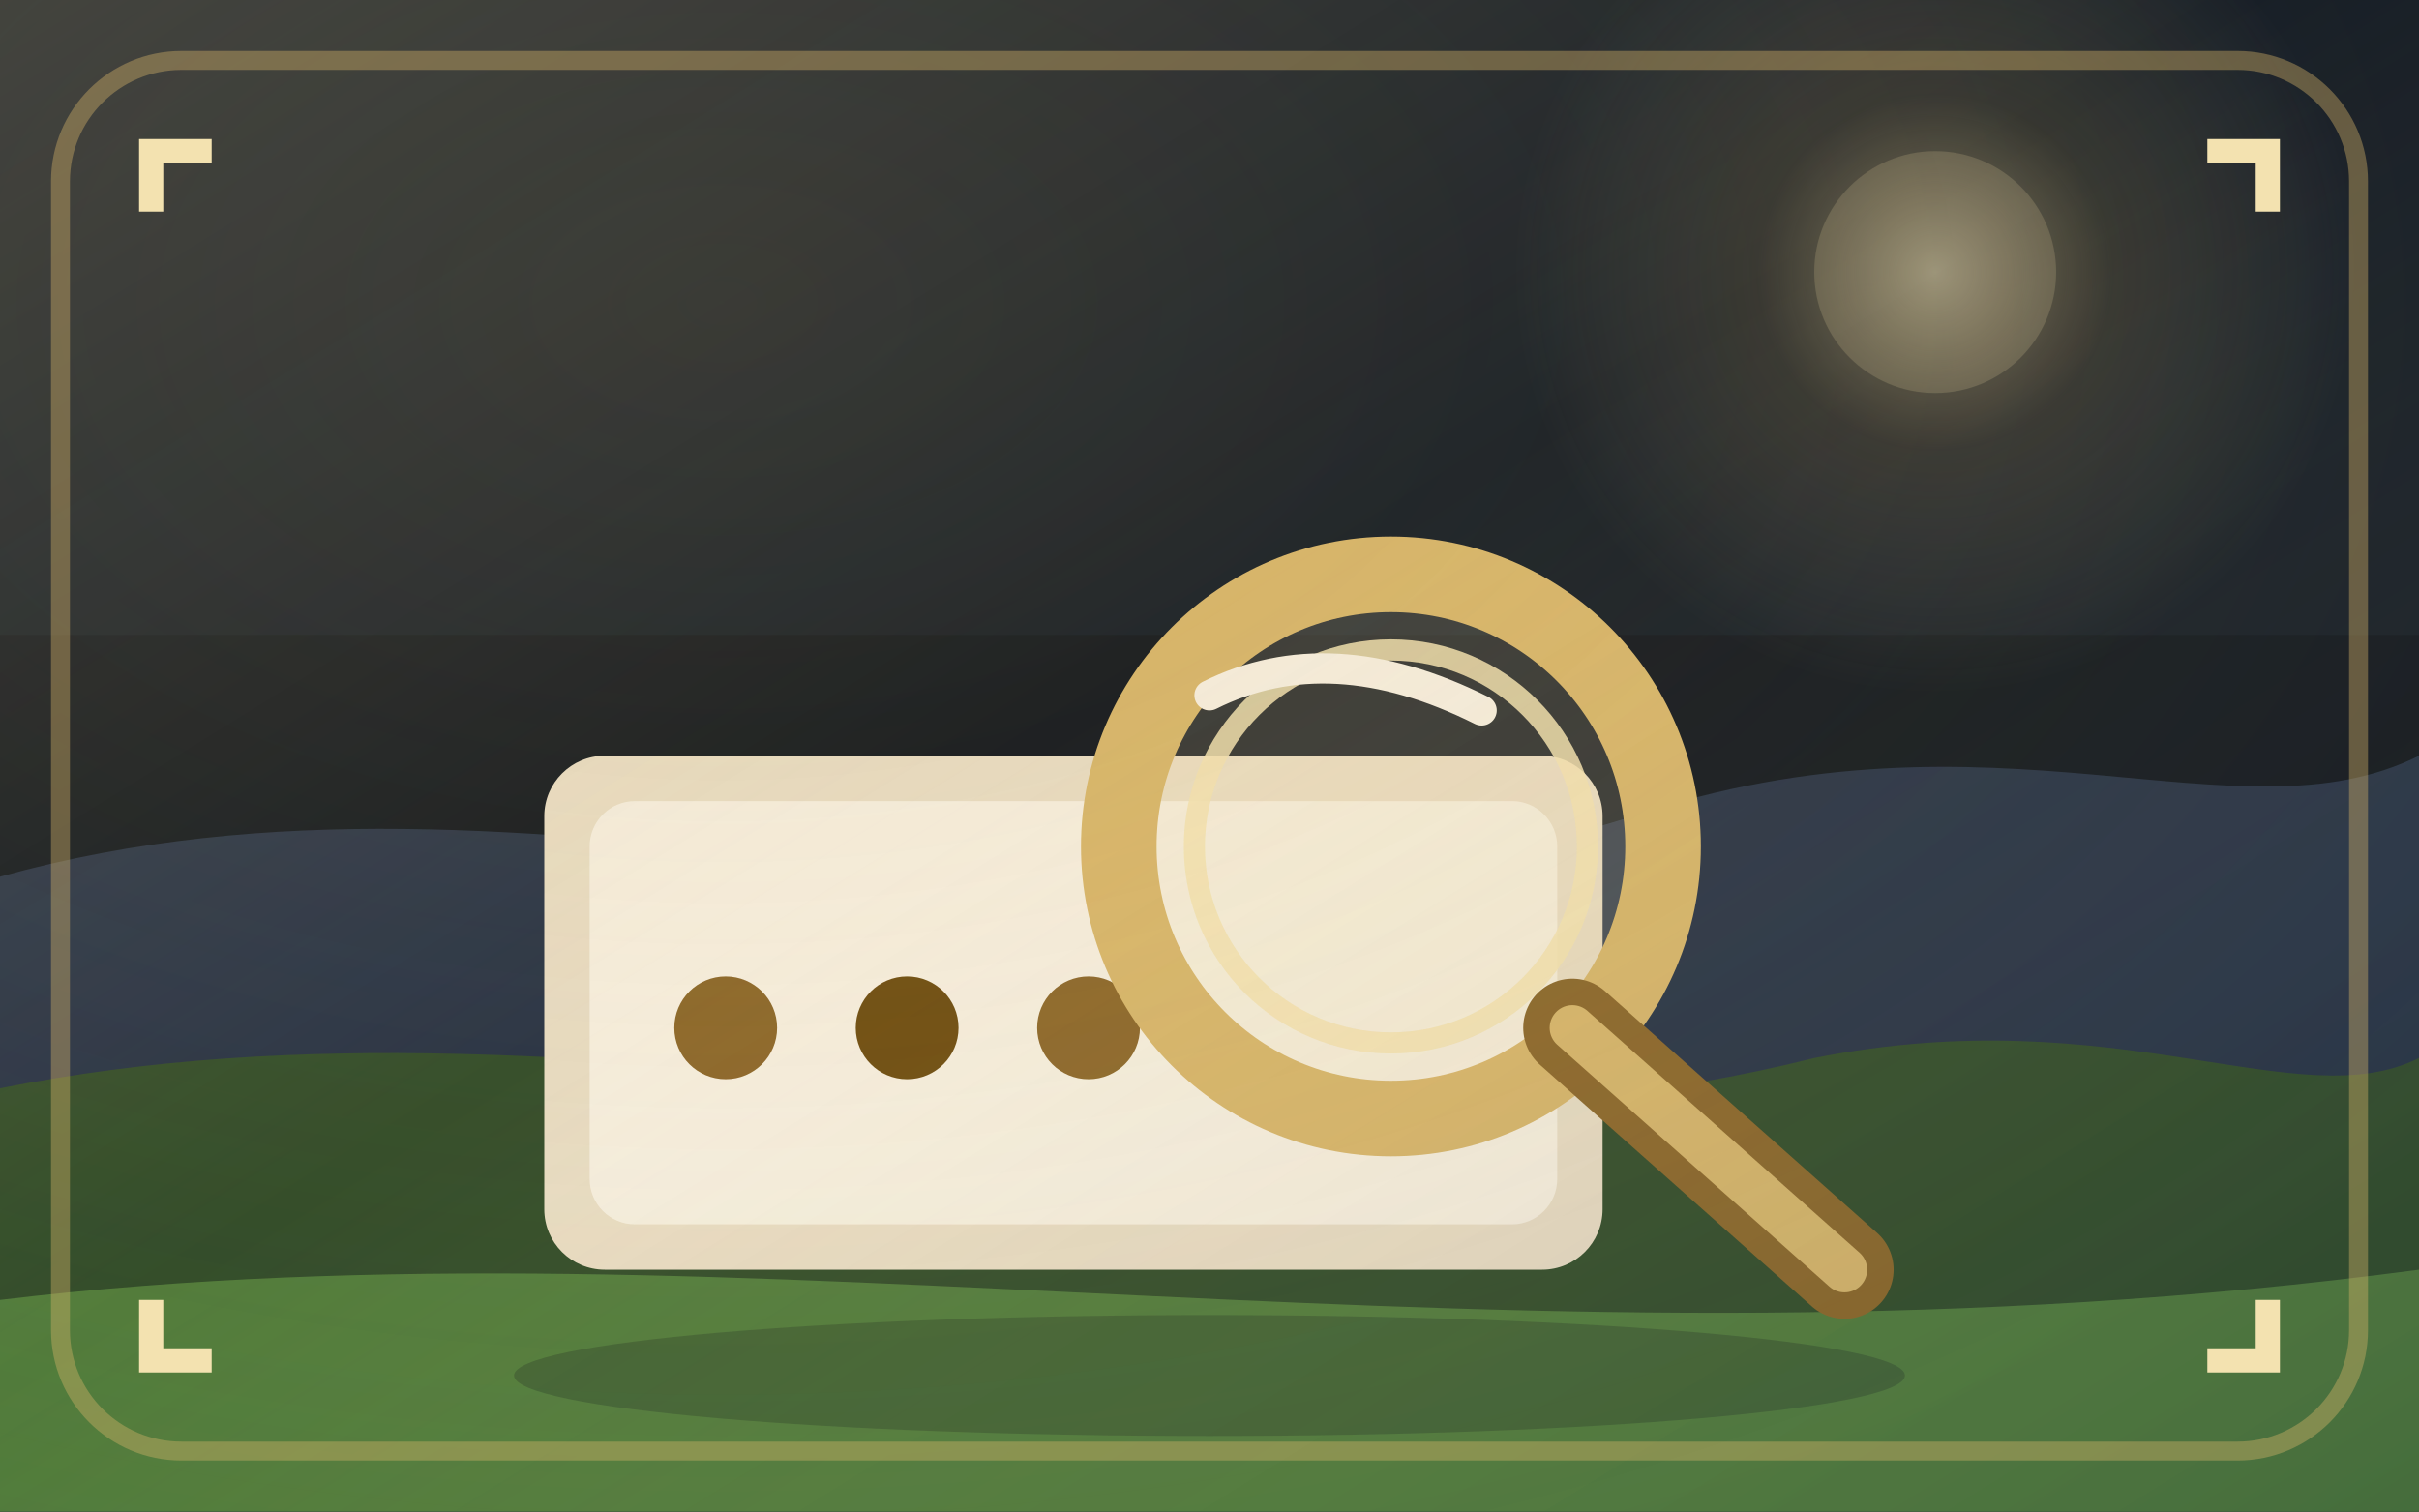
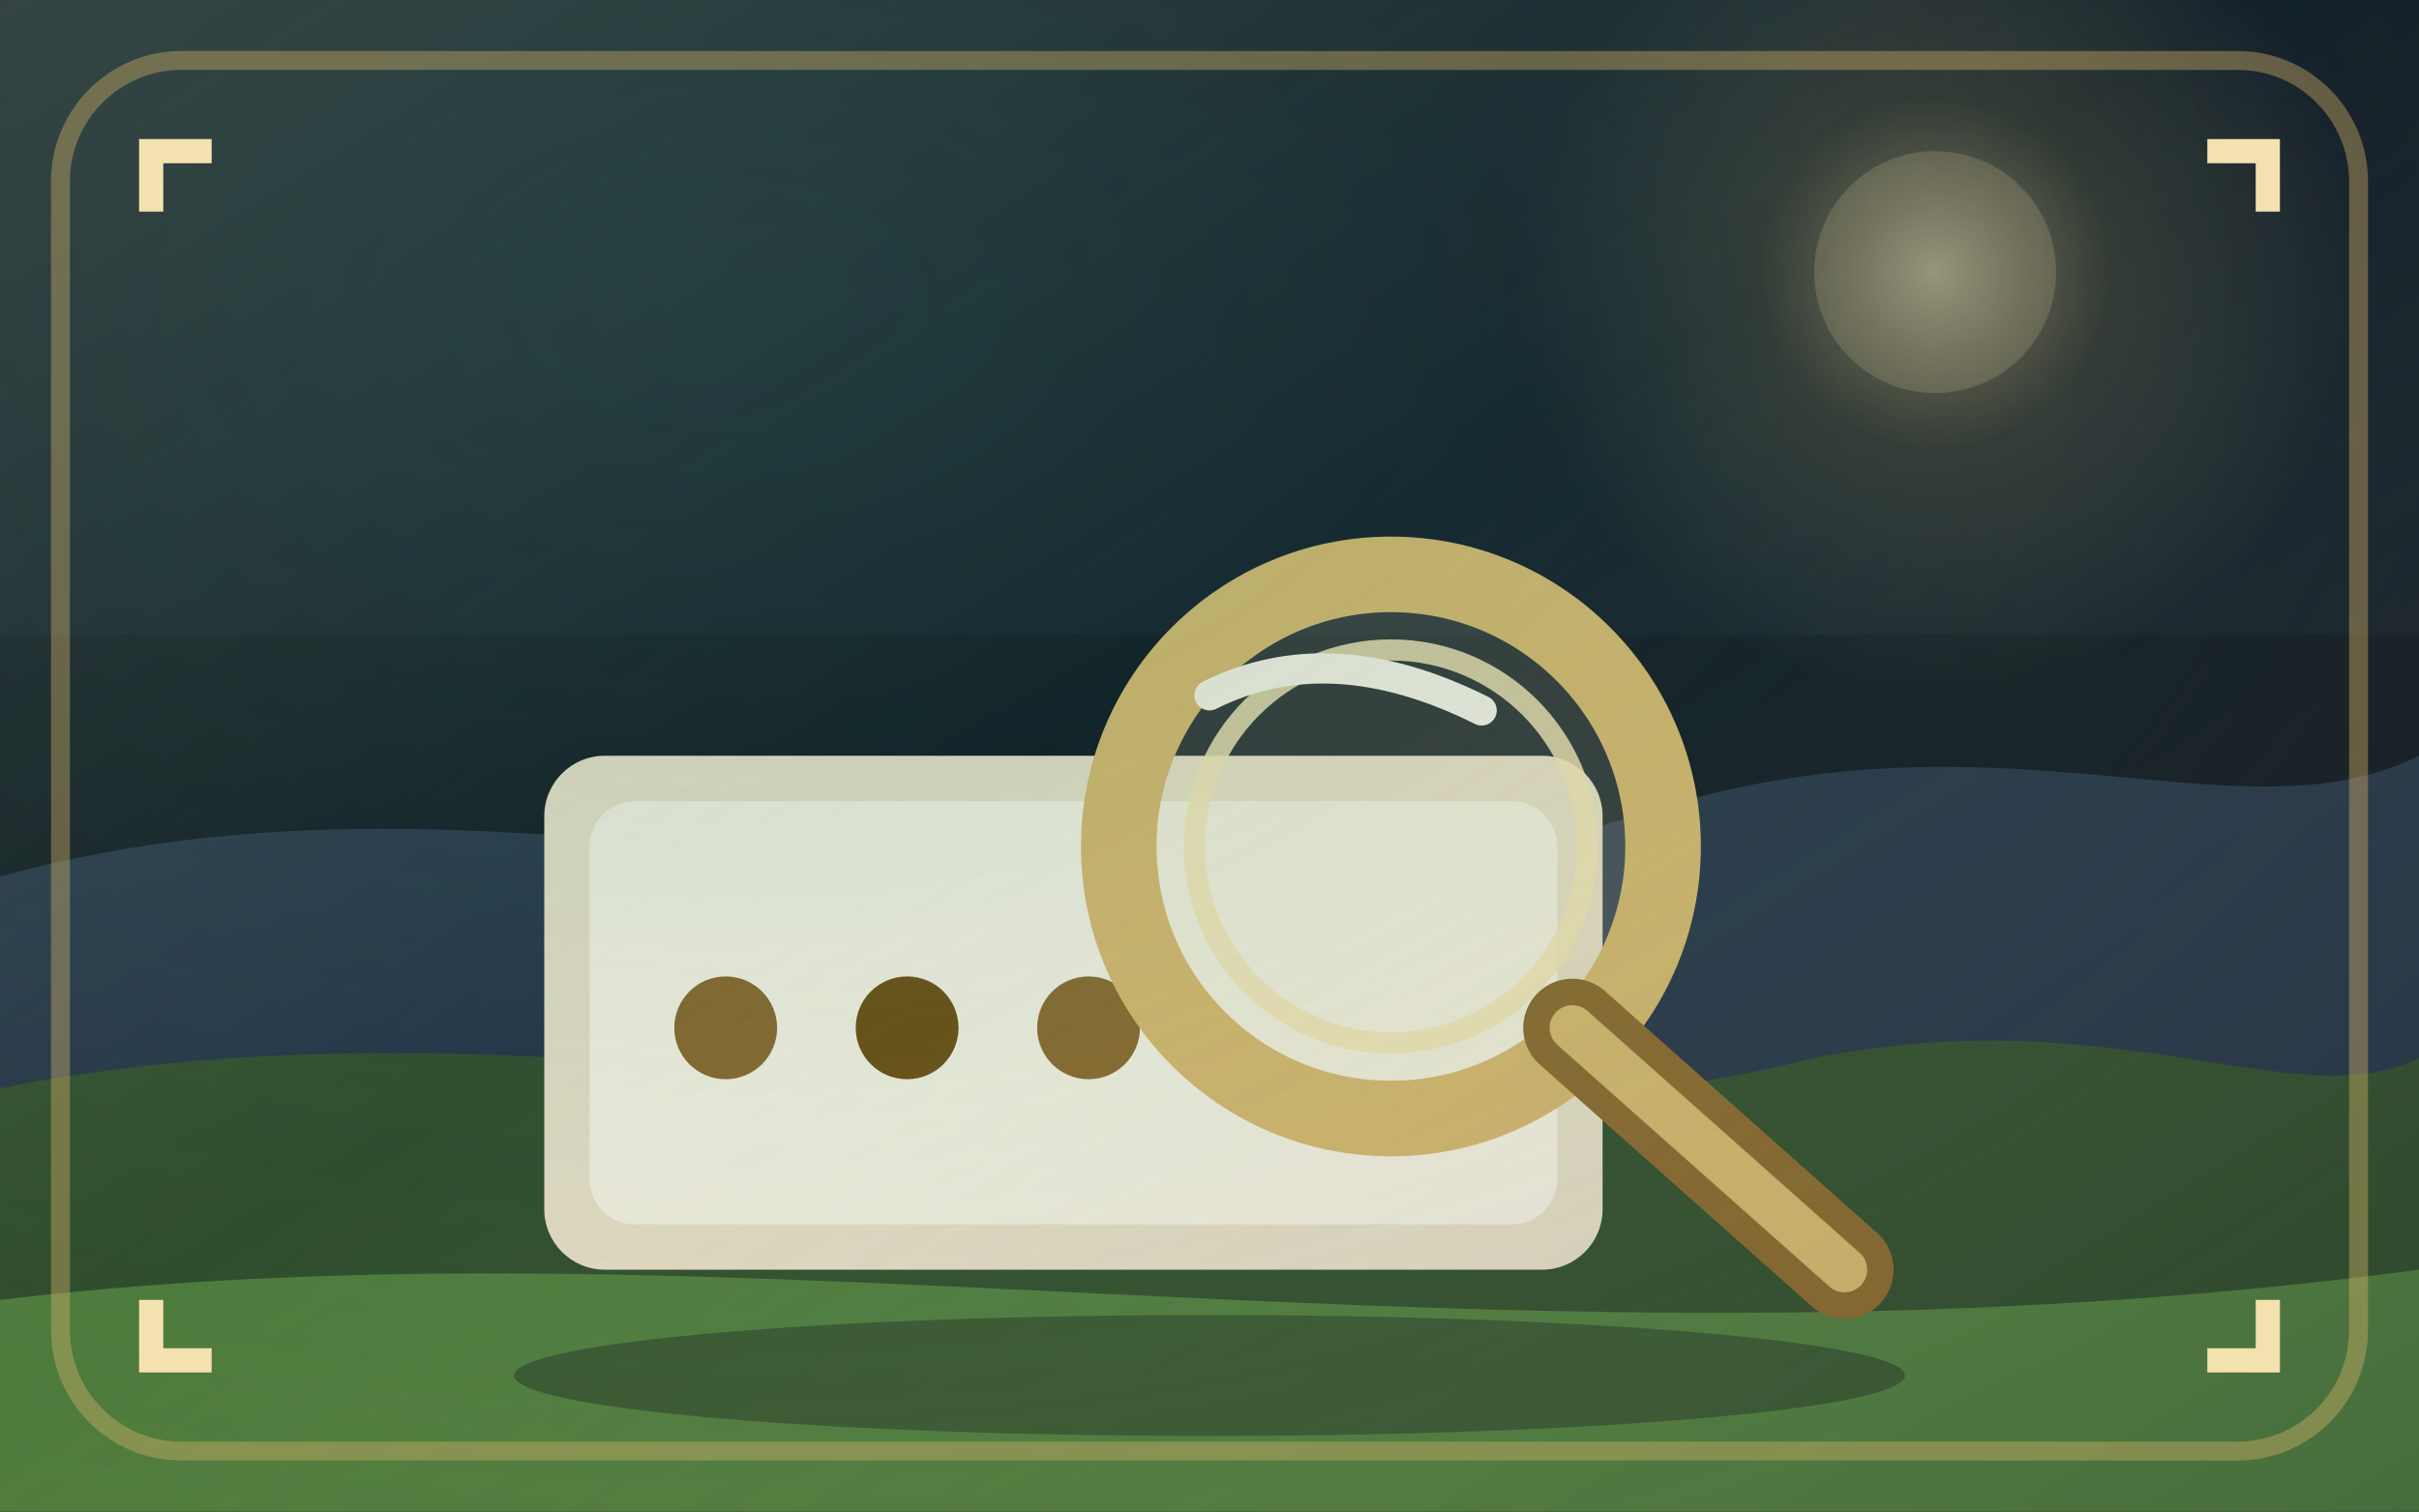
<svg xmlns="http://www.w3.org/2000/svg" viewBox="0 0 160 100">
  <defs id="lq-grade-defs">
    <linearGradient id="lq-key" x1="0" y1="0" x2="1" y2="1">
      <stop offset="0" stop-color="#f3e2b0" stop-opacity="0.16" />
      <stop offset="0.46" stop-color="#f3e2b0" stop-opacity="0" />
      <stop offset="1" stop-color="#163044" stop-opacity="0.18" />
    </linearGradient>
    <radialGradient id="lq-tint" cx="0.3" cy="0.2" r="0.9">
-       <stop offset="0" stop-color="#d7b56a" stop-opacity="0.13" />
-       <stop offset="1" stop-color="#d7b56a" stop-opacity="0" />
+       <stop offset="0" stop-color="#2a8a7a" stop-opacity="0.22" />
+       <stop offset="1" stop-color="#2a8a7a" stop-opacity="0" />
    </radialGradient>
    <radialGradient id="lq-gold" cx="0.5" cy="0.5" r="0.5">
      <stop offset="0" stop-color="#f3e2b0" stop-opacity="0.5" />
      <stop offset="0.42" stop-color="#d7b56a" stop-opacity="0.14" />
      <stop offset="1" stop-color="#f3e2b0" stop-opacity="0" />
    </radialGradient>
  </defs>
  <rect width="160" height="100" fill="#0e141c" />
  <rect width="160" height="42" fill="#121a24" />
  <circle cx="128" cy="18" r="8" fill="#f3e2b0" opacity="0.18" />
  <path d="M0 58 C36 48 70 66 108 54 C132 46 148 56 160 50 V100 H0 Z" fill="#243044" />
  <path d="M0 72 C40 64 80 80 120 70 C140 66 152 74 160 70 V100 H0 Z" fill="#2f4a28" />
  <path d="M0 86 C50 80 100 92 160 84 V100 H0 Z" fill="#4f7a3a" />
-   <ellipse id="lq-shadow" cx="80" cy="91" rx="46" ry="4" fill="#0a0f15" opacity="0.22" />
+   <ellipse id="lq-shadow" cx="80" cy="91" rx="46" ry="4" fill="#0a0f15" opacity="0.34" />
  <rect x="36" y="50" width="70" height="34" rx="4" fill="#e8dcc4" />
  <rect x="39" y="53" width="64" height="28" rx="3" fill="#f6efe0" />
  <circle cx="48" cy="68" r="3.4" fill="#8a6528" />
  <circle cx="60" cy="68" r="3.4" fill="#6b4a0e" />
  <circle cx="72" cy="68" r="3.4" fill="#8a6528" />
  <circle cx="92" cy="56" r="18" fill="#f3e2b0" opacity="0.16" />
  <circle cx="92" cy="56" r="18" fill="none" stroke="#d7b56a" stroke-width="5" />
  <circle cx="92" cy="56" r="13" fill="none" stroke="#f3e2b0" stroke-width="1.4" opacity="0.85" />
  <path d="M80 46 Q88 42 98 47" fill="none" stroke="#f6efe0" stroke-width="2" stroke-linecap="round" />
  <path d="M104 68 L122 84" stroke="#8a6528" stroke-width="6.5" stroke-linecap="round" />
  <path d="M104 68 L122 84" stroke="#d7b56a" stroke-width="3" stroke-linecap="round" />
  <g id="lq-grade" pointer-events="none">
    <rect width="160" height="100" fill="url(#lq-key)" />
    <rect width="160" height="100" fill="url(#lq-tint)" />
    <circle cx="128" cy="18" r="28" fill="url(#lq-gold)" />
  </g>
  <rect x="4" y="4" width="152" height="92" rx="8" fill="none" stroke="#d7b56a" stroke-opacity="0.4" stroke-width="1.25" />
  <g fill="none" stroke="#f3e2b0" stroke-width="1.6" stroke-linecap="butt">
    <path d="M10 14 V10 H14" />
    <path d="M146 10 H150 V14" />
    <path d="M10 86 V90 H14" />
    <path d="M150 86 V90 H146" />
  </g>
</svg>
